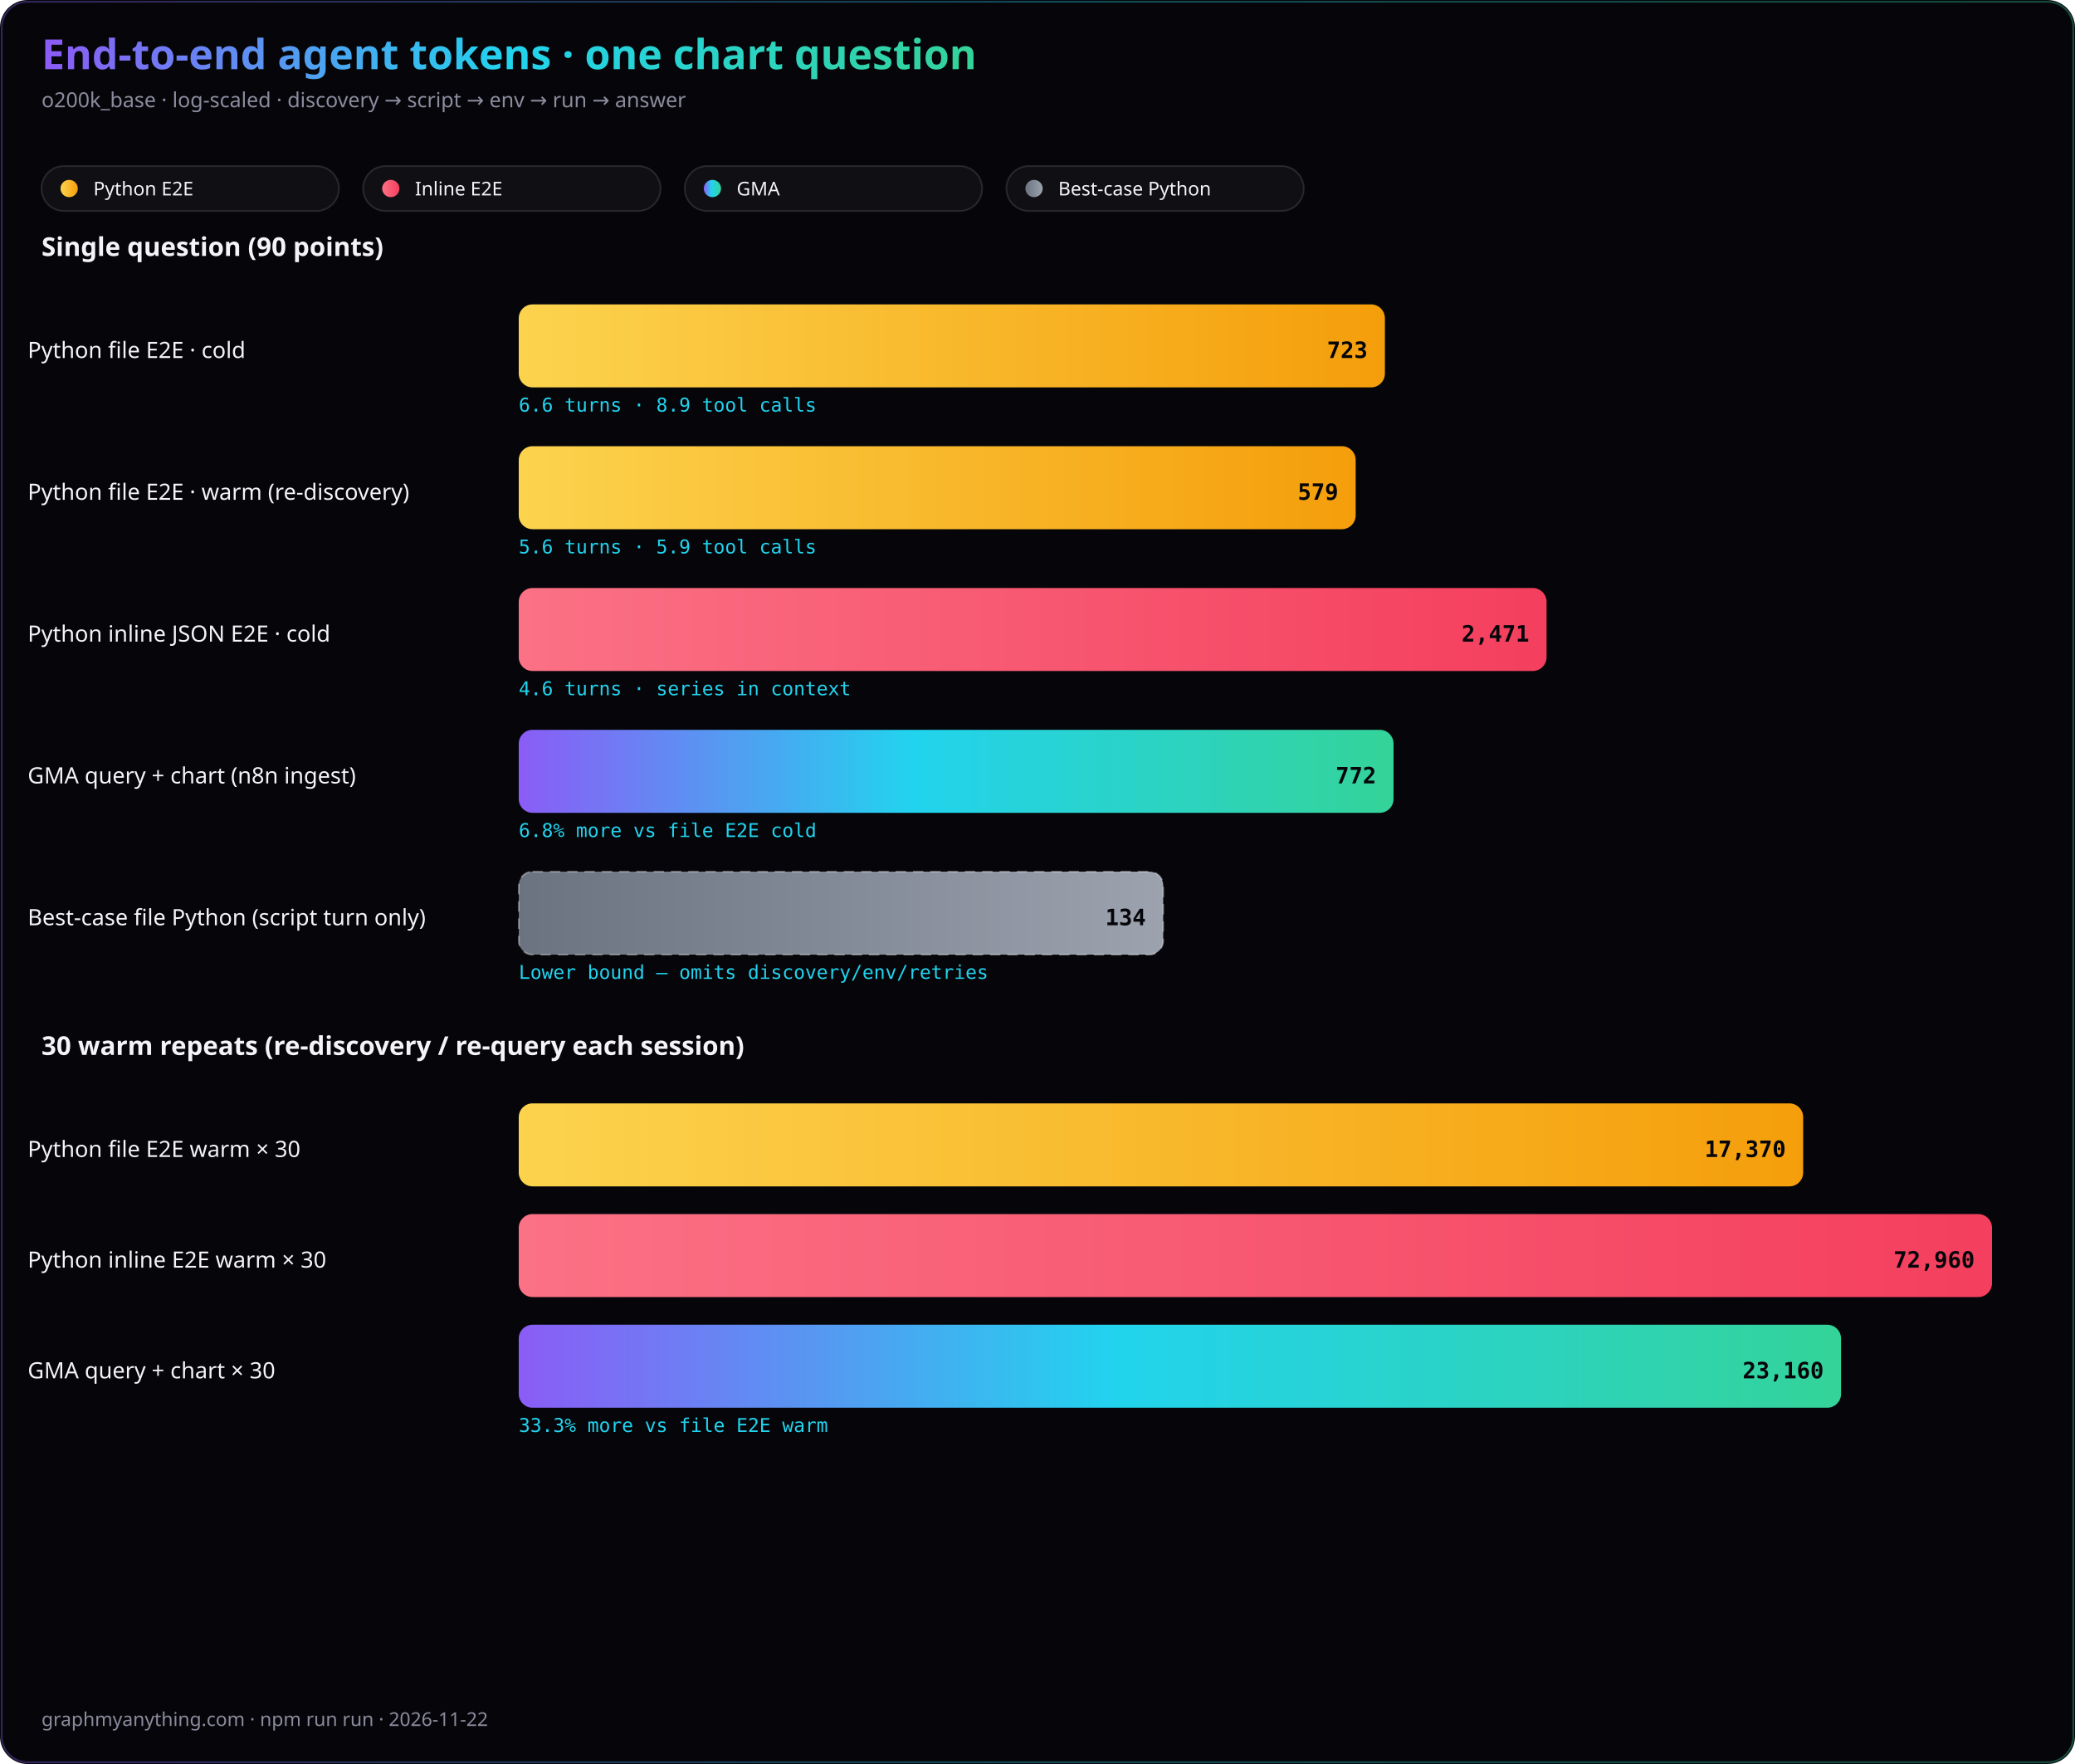
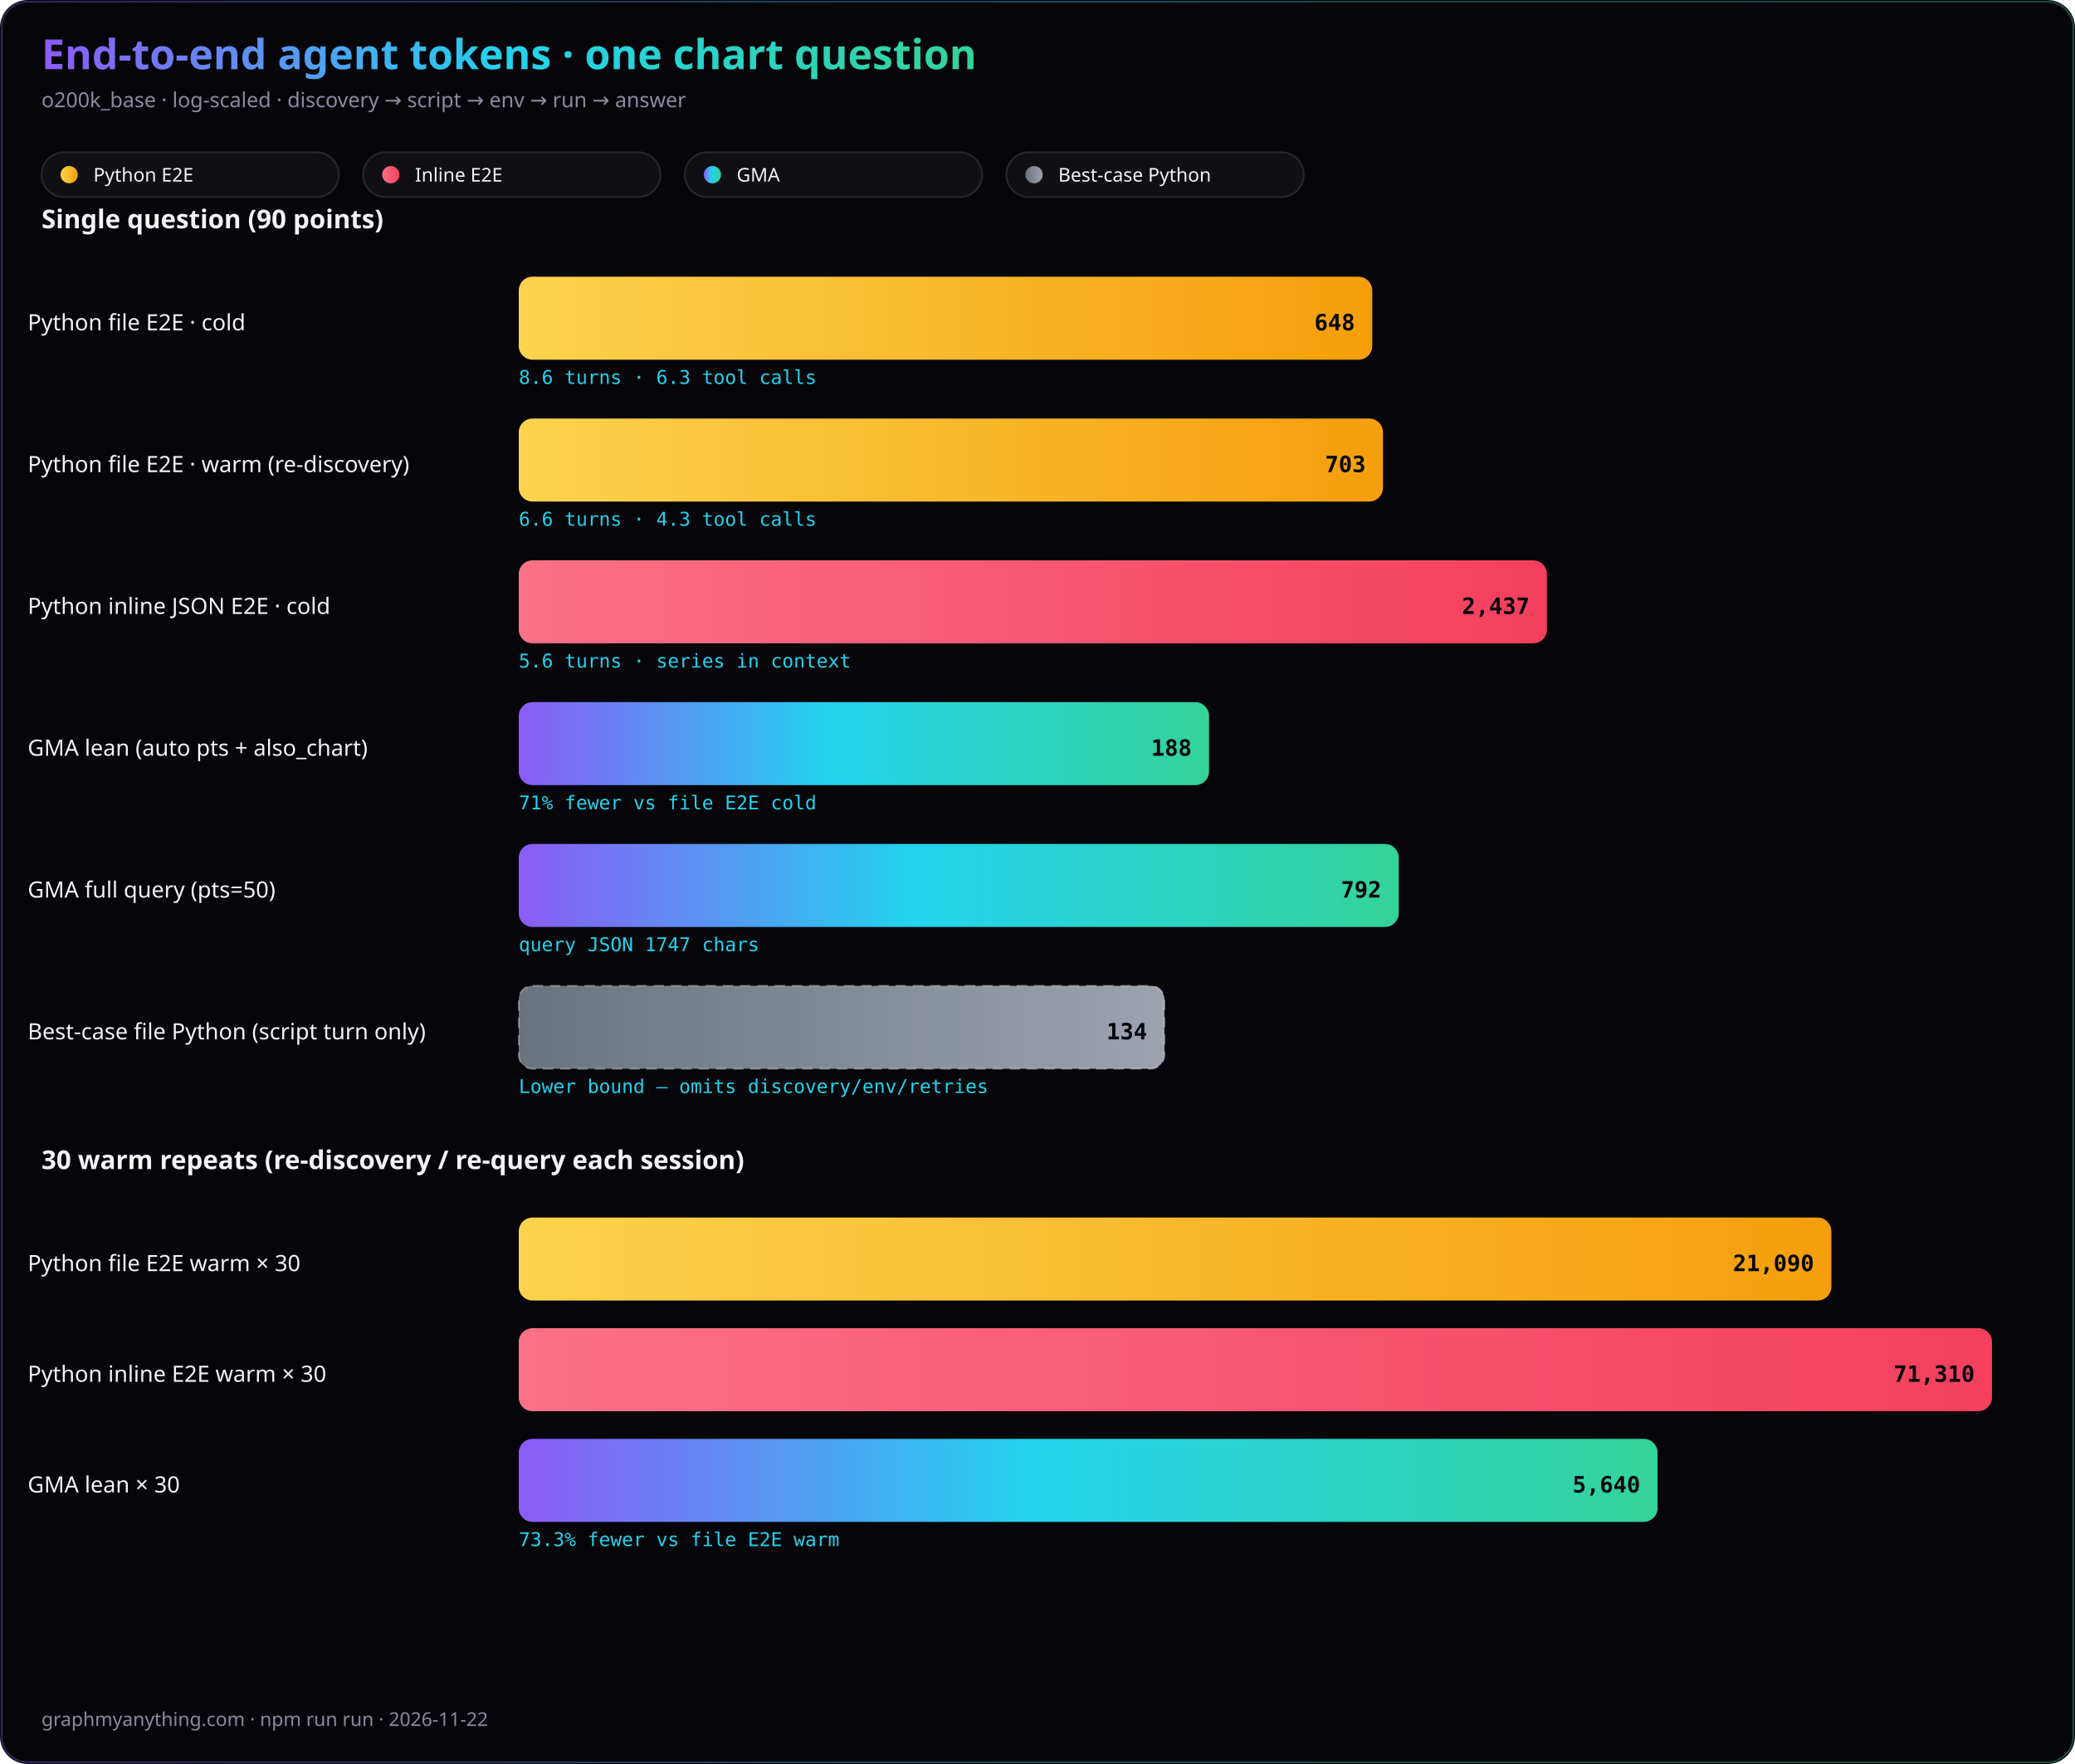
<svg xmlns="http://www.w3.org/2000/svg" width="1200" height="1020" viewBox="0 0 1200 1020">
  <defs>
    <linearGradient id="grad-file_e2e" x1="0" y1="0" x2="1" y2="0">
      <stop offset="0%" stop-color="#fcd34d" />
      <stop offset="100%" stop-color="#f59e0b" />
    </linearGradient>
    <linearGradient id="grad-inline_e2e" x1="0" y1="0" x2="1" y2="0">
      <stop offset="0%" stop-color="#fb7185" />
      <stop offset="100%" stop-color="#f43f5e" />
    </linearGradient>
    <linearGradient id="grad-gma" x1="0" y1="0" x2="1" y2="0">
      <stop offset="0%" stop-color="#8b5cf6" />
      <stop offset="45%" stop-color="#22d3ee" />
      <stop offset="100%" stop-color="#34d399" />
    </linearGradient>
    <linearGradient id="grad-best" x1="0" y1="0" x2="1" y2="0">
      <stop offset="0%" stop-color="#6b7280" />
      <stop offset="100%" stop-color="#9ca3af" />
    </linearGradient>
    <linearGradient id="title-grad" x1="0" y1="0" x2="1" y2="0">
      <stop offset="0%" stop-color="#8b5cf6" />
      <stop offset="50%" stop-color="#22d3ee" />
      <stop offset="100%" stop-color="#34d399" />
    </linearGradient>
  </defs>
  <rect width="100%" height="100%" fill="#06060a" rx="16" />
  <rect x="1" y="1" width="1198" height="1018" rx="15" fill="none" stroke="url(#title-grad)" stroke-opacity="0.35" />
  <text x="24" y="40" fill="url(#title-grad)" font-family="system-ui,sans-serif" font-size="24" font-weight="700">End-to-end agent tokens · one chart question</text>
  <text x="24" y="62" fill="#8b8b9e" font-family="system-ui,sans-serif" font-size="12">o200k_base · log-scaled · discovery → script → env → run → answer</text>
-   <g transform="translate(24, 96)">
+   <g transform="translate(24, 88)">
    <rect width="172" height="26" rx="13" fill="rgba(255,255,255,0.04)" stroke="rgba(255,255,255,0.12)" />
    <circle cx="16" cy="13" r="5" fill="url(#grad-file_e2e)" />
    <text x="30" y="17" fill="#f4f4f7" font-size="11" font-family="system-ui,sans-serif">Python E2E</text>
  </g>
-   <g transform="translate(210, 96)">
+   <g transform="translate(210, 88)">
    <rect width="172" height="26" rx="13" fill="rgba(255,255,255,0.04)" stroke="rgba(255,255,255,0.12)" />
    <circle cx="16" cy="13" r="5" fill="url(#grad-inline_e2e)" />
    <text x="30" y="17" fill="#f4f4f7" font-size="11" font-family="system-ui,sans-serif">Inline E2E</text>
  </g>
-   <g transform="translate(396, 96)">
+   <g transform="translate(396, 88)">
    <rect width="172" height="26" rx="13" fill="rgba(255,255,255,0.04)" stroke="rgba(255,255,255,0.12)" />
    <circle cx="16" cy="13" r="5" fill="url(#grad-gma)" />
    <text x="30" y="17" fill="#f4f4f7" font-size="11" font-family="system-ui,sans-serif">GMA</text>
  </g>
-   <g transform="translate(582, 96)">
+   <g transform="translate(582, 88)">
    <rect width="172" height="26" rx="13" fill="rgba(255,255,255,0.04)" stroke="rgba(255,255,255,0.12)" />
    <circle cx="16" cy="13" r="5" fill="url(#grad-best)" />
    <text x="30" y="17" fill="#f4f4f7" font-size="11" font-family="system-ui,sans-serif">Best-case Python</text>
  </g>
-   <text x="24" y="148" fill="#f4f4f7" font-size="15" font-weight="600" font-family="system-ui,sans-serif">Single question (90 points)</text>
-   <text x="16" y="207" fill="#f4f4f7" font-family="system-ui,sans-serif" font-size="13" font-weight="500">Python file E2E · cold</text>
-   <rect x="300" y="176" width="500.9" height="48" rx="8" fill="url(#grad-file_e2e)" />
-   <text x="790.9" y="207" text-anchor="end" fill="#06060a" font-family="ui-monospace,monospace" font-size="13" font-weight="700">723</text>
-   <text x="300" y="238" fill="#22d3ee" font-family="ui-monospace,monospace" font-size="11">6.6 turns · 8.9 tool calls</text>
-   <text x="16" y="289" fill="#f4f4f7" font-family="system-ui,sans-serif" font-size="13" font-weight="500">Python file E2E · warm (re-discovery)</text>
-   <rect x="300" y="258" width="484.0" height="48" rx="8" fill="url(#grad-file_e2e)" />
-   <text x="774.0" y="289" text-anchor="end" fill="#06060a" font-family="ui-monospace,monospace" font-size="13" font-weight="700">579</text>
-   <text x="300" y="320" fill="#22d3ee" font-family="ui-monospace,monospace" font-size="11">5.6 turns · 5.9 tool calls</text>
-   <text x="16" y="371" fill="#f4f4f7" font-family="system-ui,sans-serif" font-size="13" font-weight="500">Python inline JSON E2E · cold</text>
-   <rect x="300" y="340" width="594.4" height="48" rx="8" fill="url(#grad-inline_e2e)" />
-   <text x="884.4" y="371" text-anchor="end" fill="#06060a" font-family="ui-monospace,monospace" font-size="13" font-weight="700">2,471</text>
-   <text x="300" y="402" fill="#22d3ee" font-family="ui-monospace,monospace" font-size="11">4.6 turns · series in context</text>
-   <text x="16" y="453" fill="#f4f4f7" font-family="system-ui,sans-serif" font-size="13" font-weight="500">GMA query + chart (n8n ingest)</text>
-   <rect x="300" y="422" width="505.9" height="48" rx="8" fill="url(#grad-gma)" />
-   <text x="795.9" y="453" text-anchor="end" fill="#06060a" font-family="ui-monospace,monospace" font-size="13" font-weight="700">772</text>
-   <text x="300" y="484" fill="#22d3ee" font-family="ui-monospace,monospace" font-size="11">6.8% more vs file E2E cold</text>
-   <text x="16" y="535" fill="#f4f4f7" font-family="system-ui,sans-serif" font-size="13" font-weight="500">Best-case file Python (script turn only)</text>
-   <rect x="300" y="504" width="372.7" height="48" rx="8" fill="url(#grad-best)" stroke-dasharray="6 4" stroke="rgba(255,255,255,0.35)" stroke-width="1" />
-   <text x="662.7" y="535" text-anchor="end" fill="#06060a" font-family="ui-monospace,monospace" font-size="13" font-weight="700">134</text>
-   <text x="300" y="566" fill="#22d3ee" font-family="ui-monospace,monospace" font-size="11">Lower bound — omits discovery/env/retries</text>
-   <text x="24" y="610" fill="#f4f4f7" font-size="15" font-weight="600" font-family="system-ui,sans-serif">30 warm repeats (re-discovery / re-query each session)</text>
-   <text x="16" y="669" fill="#f4f4f7" font-family="system-ui,sans-serif" font-size="13" font-weight="500">Python file E2E warm × 30</text>
-   <rect x="300" y="638" width="742.8" height="48" rx="8" fill="url(#grad-file_e2e)" />
-   <text x="1032.8" y="669" text-anchor="end" fill="#06060a" font-family="ui-monospace,monospace" font-size="13" font-weight="700">17,370</text>
-   <text x="16" y="733" fill="#f4f4f7" font-family="system-ui,sans-serif" font-size="13" font-weight="500">Python inline E2E warm × 30</text>
-   <rect x="300" y="702" width="852.0" height="48" rx="8" fill="url(#grad-inline_e2e)" />
-   <text x="1142.0" y="733" text-anchor="end" fill="#06060a" font-family="ui-monospace,monospace" font-size="13" font-weight="700">72,960</text>
-   <text x="16" y="797" fill="#f4f4f7" font-family="system-ui,sans-serif" font-size="13" font-weight="500">GMA query + chart × 30</text>
-   <rect x="300" y="766" width="764.7" height="48" rx="8" fill="url(#grad-gma)" />
-   <text x="1054.7" y="797" text-anchor="end" fill="#06060a" font-family="ui-monospace,monospace" font-size="13" font-weight="700">23,160</text>
-   <text x="300" y="828" fill="#22d3ee" font-family="ui-monospace,monospace" font-size="11">33.3% more vs file E2E warm</text>
+   <text x="24" y="132" fill="#f4f4f7" font-size="15" font-weight="600" font-family="system-ui,sans-serif">Single question (90 points)</text>
+   <text x="16" y="191" fill="#f4f4f7" font-family="system-ui,sans-serif" font-size="13" font-weight="500">Python file E2E · cold</text>
+   <rect x="300" y="160" width="493.6" height="48" rx="8" fill="url(#grad-file_e2e)" />
+   <text x="783.6" y="191" text-anchor="end" fill="#06060a" font-family="ui-monospace,monospace" font-size="13" font-weight="700">648</text>
+   <text x="300" y="222" fill="#22d3ee" font-family="ui-monospace,monospace" font-size="11">8.6 turns · 6.3 tool calls</text>
+   <text x="16" y="273" fill="#f4f4f7" font-family="system-ui,sans-serif" font-size="13" font-weight="500">Python file E2E · warm (re-discovery)</text>
+   <rect x="300" y="242" width="499.8" height="48" rx="8" fill="url(#grad-file_e2e)" />
+   <text x="789.8" y="273" text-anchor="end" fill="#06060a" font-family="ui-monospace,monospace" font-size="13" font-weight="700">703</text>
+   <text x="300" y="304" fill="#22d3ee" font-family="ui-monospace,monospace" font-size="11">6.6 turns · 4.3 tool calls</text>
+   <text x="16" y="355" fill="#f4f4f7" font-family="system-ui,sans-serif" font-size="13" font-weight="500">Python inline JSON E2E · cold</text>
+   <rect x="300" y="324" width="594.6" height="48" rx="8" fill="url(#grad-inline_e2e)" />
+   <text x="884.6" y="355" text-anchor="end" fill="#06060a" font-family="ui-monospace,monospace" font-size="13" font-weight="700">2,437</text>
+   <text x="300" y="386" fill="#22d3ee" font-family="ui-monospace,monospace" font-size="11">5.6 turns · series in context</text>
+   <text x="16" y="437" fill="#f4f4f7" font-family="system-ui,sans-serif" font-size="13" font-weight="500">GMA lean (auto pts + also_chart)</text>
+   <rect x="300" y="406" width="399.2" height="48" rx="8" fill="url(#grad-gma)" />
+   <text x="689.2" y="437" text-anchor="end" fill="#06060a" font-family="ui-monospace,monospace" font-size="13" font-weight="700">188</text>
+   <text x="300" y="468" fill="#22d3ee" font-family="ui-monospace,monospace" font-size="11">71% fewer vs file E2E cold</text>
+   <text x="16" y="519" fill="#f4f4f7" font-family="system-ui,sans-serif" font-size="13" font-weight="500">GMA full query (pts=50)</text>
+   <rect x="300" y="488" width="508.9" height="48" rx="8" fill="url(#grad-gma)" />
+   <text x="798.9" y="519" text-anchor="end" fill="#06060a" font-family="ui-monospace,monospace" font-size="13" font-weight="700">792</text>
+   <text x="300" y="550" fill="#22d3ee" font-family="ui-monospace,monospace" font-size="11">query JSON 1747 chars</text>
+   <text x="16" y="601" fill="#f4f4f7" font-family="system-ui,sans-serif" font-size="13" font-weight="500">Best-case file Python (script turn only)</text>
+   <rect x="300" y="570" width="373.4" height="48" rx="8" fill="url(#grad-best)" stroke-dasharray="6 4" stroke="rgba(255,255,255,0.35)" stroke-width="1" />
+   <text x="663.4" y="601" text-anchor="end" fill="#06060a" font-family="ui-monospace,monospace" font-size="13" font-weight="700">134</text>
+   <text x="300" y="632" fill="#22d3ee" font-family="ui-monospace,monospace" font-size="11">Lower bound — omits discovery/env/retries</text>
+   <text x="24" y="676" fill="#f4f4f7" font-size="15" font-weight="600" font-family="system-ui,sans-serif">30 warm repeats (re-discovery / re-query each session)</text>
+   <text x="16" y="735" fill="#f4f4f7" font-family="system-ui,sans-serif" font-size="13" font-weight="500">Python file E2E warm × 30</text>
+   <rect x="300" y="704" width="759.1" height="48" rx="8" fill="url(#grad-file_e2e)" />
+   <text x="1049.1" y="735" text-anchor="end" fill="#06060a" font-family="ui-monospace,monospace" font-size="13" font-weight="700">21,090</text>
+   <text x="16" y="799" fill="#f4f4f7" font-family="system-ui,sans-serif" font-size="13" font-weight="500">Python inline E2E warm × 30</text>
+   <rect x="300" y="768" width="852.0" height="48" rx="8" fill="url(#grad-inline_e2e)" />
+   <text x="1142.0" y="799" text-anchor="end" fill="#06060a" font-family="ui-monospace,monospace" font-size="13" font-weight="700">71,310</text>
+   <text x="16" y="863" fill="#f4f4f7" font-family="system-ui,sans-serif" font-size="13" font-weight="500">GMA lean × 30</text>
+   <rect x="300" y="832" width="658.6" height="48" rx="8" fill="url(#grad-gma)" />
+   <text x="948.6" y="863" text-anchor="end" fill="#06060a" font-family="ui-monospace,monospace" font-size="13" font-weight="700">5,640</text>
+   <text x="300" y="894" fill="#22d3ee" font-family="ui-monospace,monospace" font-size="11">73.3% fewer vs file E2E warm</text>
  <text x="24" y="998" fill="#8b8b9e" font-size="11" font-family="system-ui,sans-serif">graphmyanything.com · npm run run · 2026-11-22</text>
</svg>
